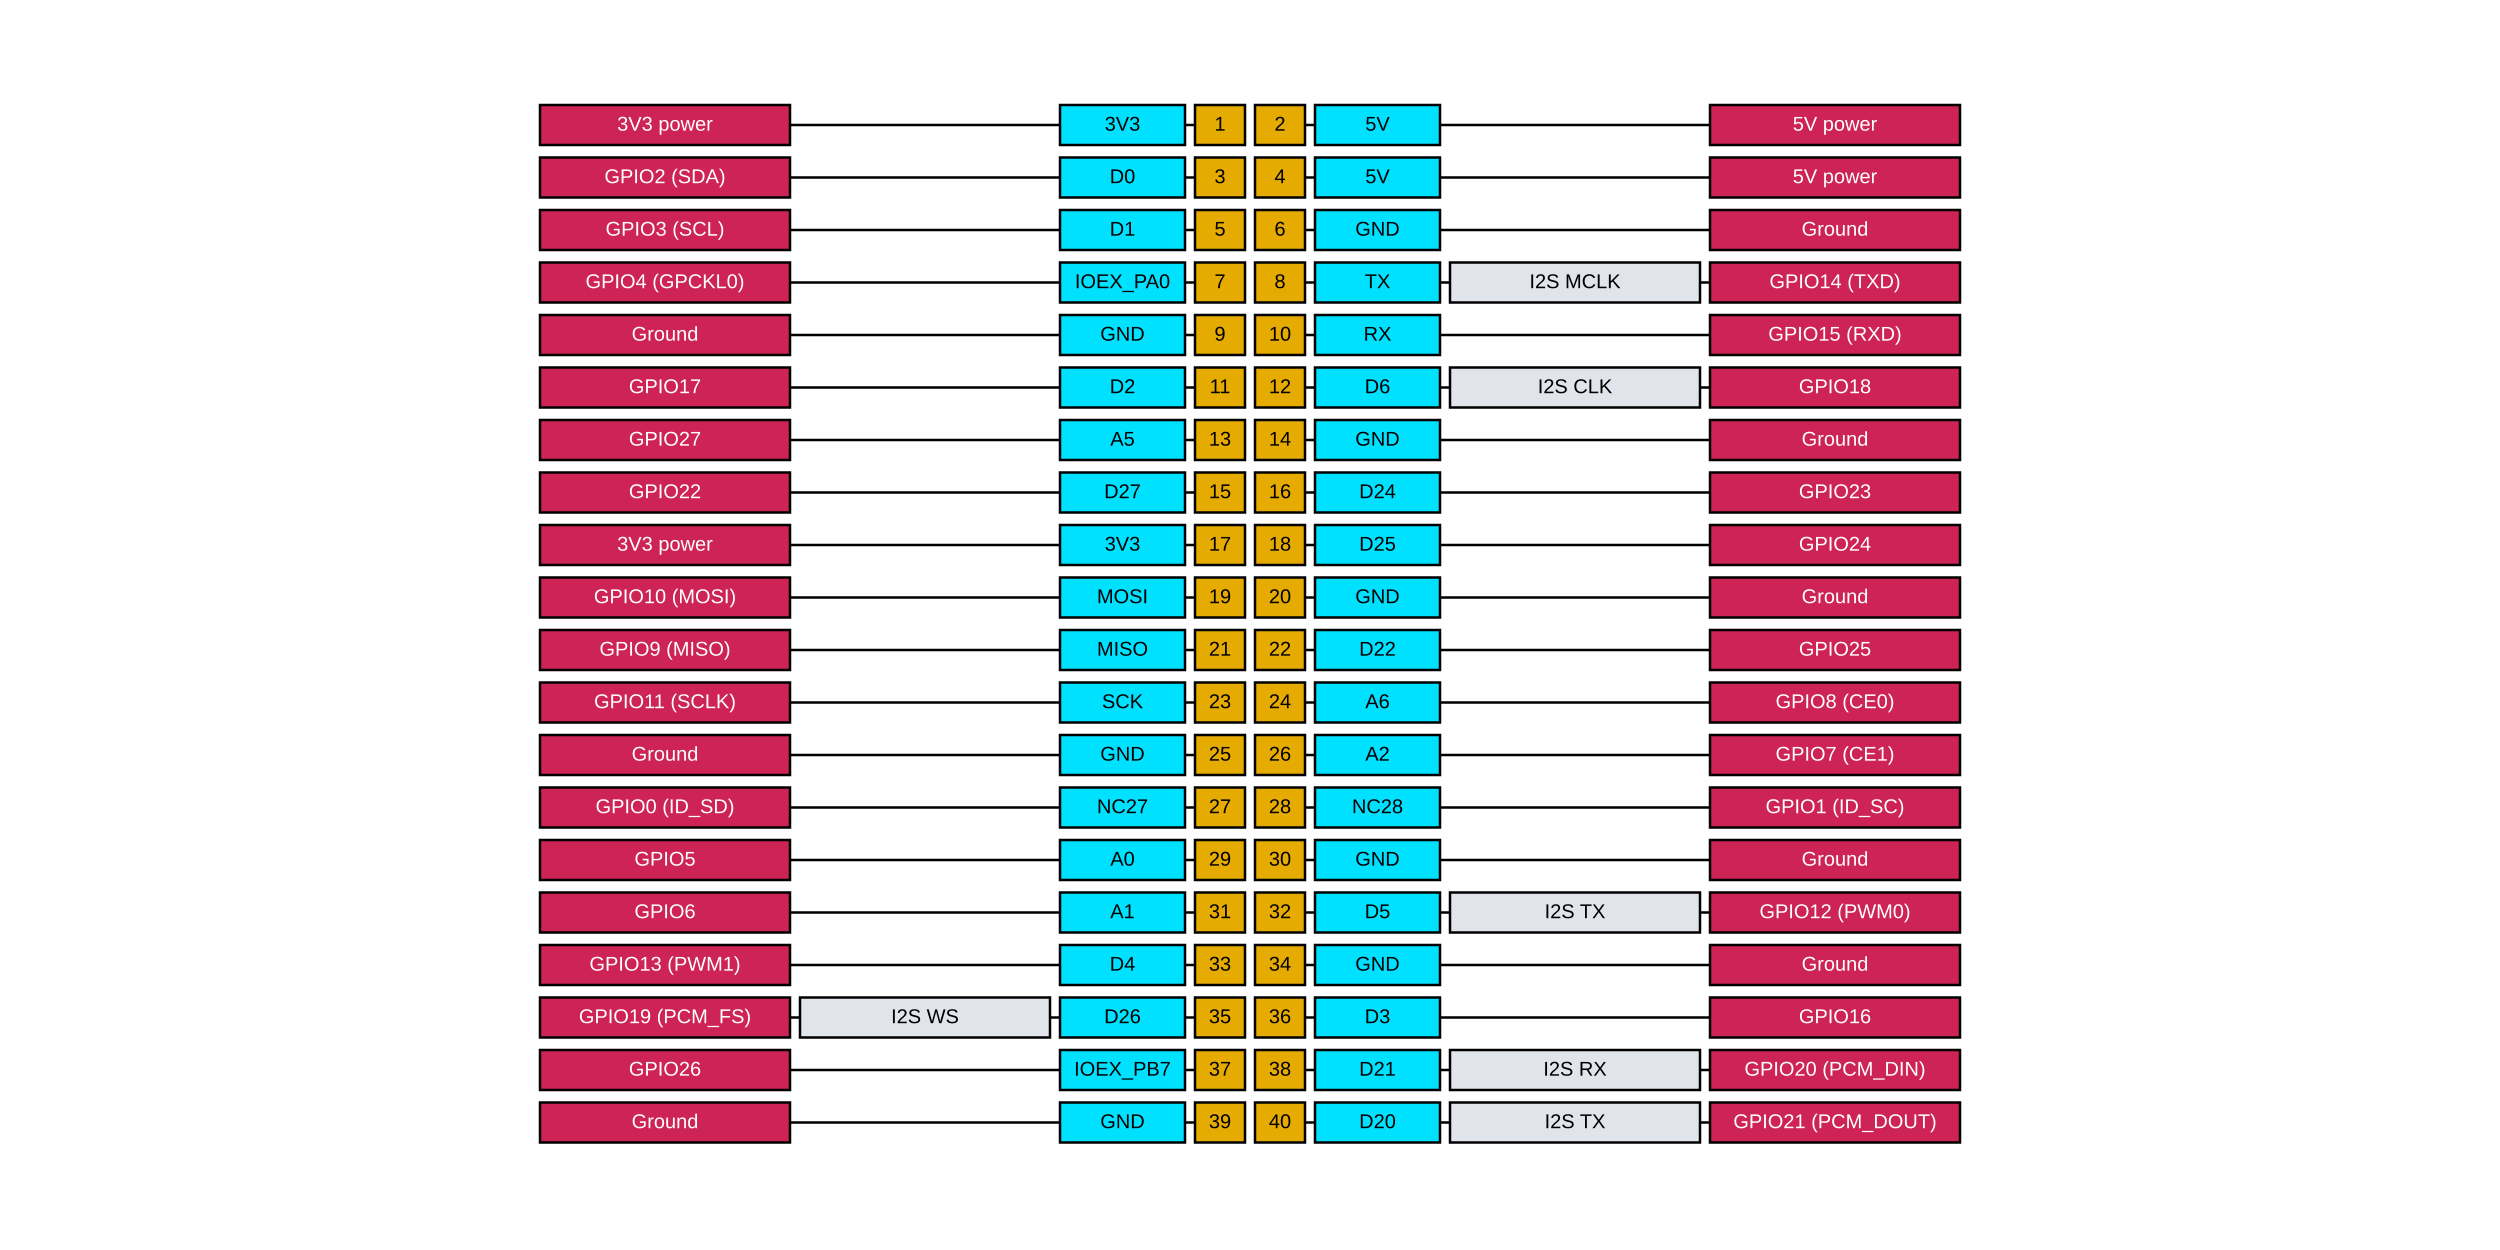
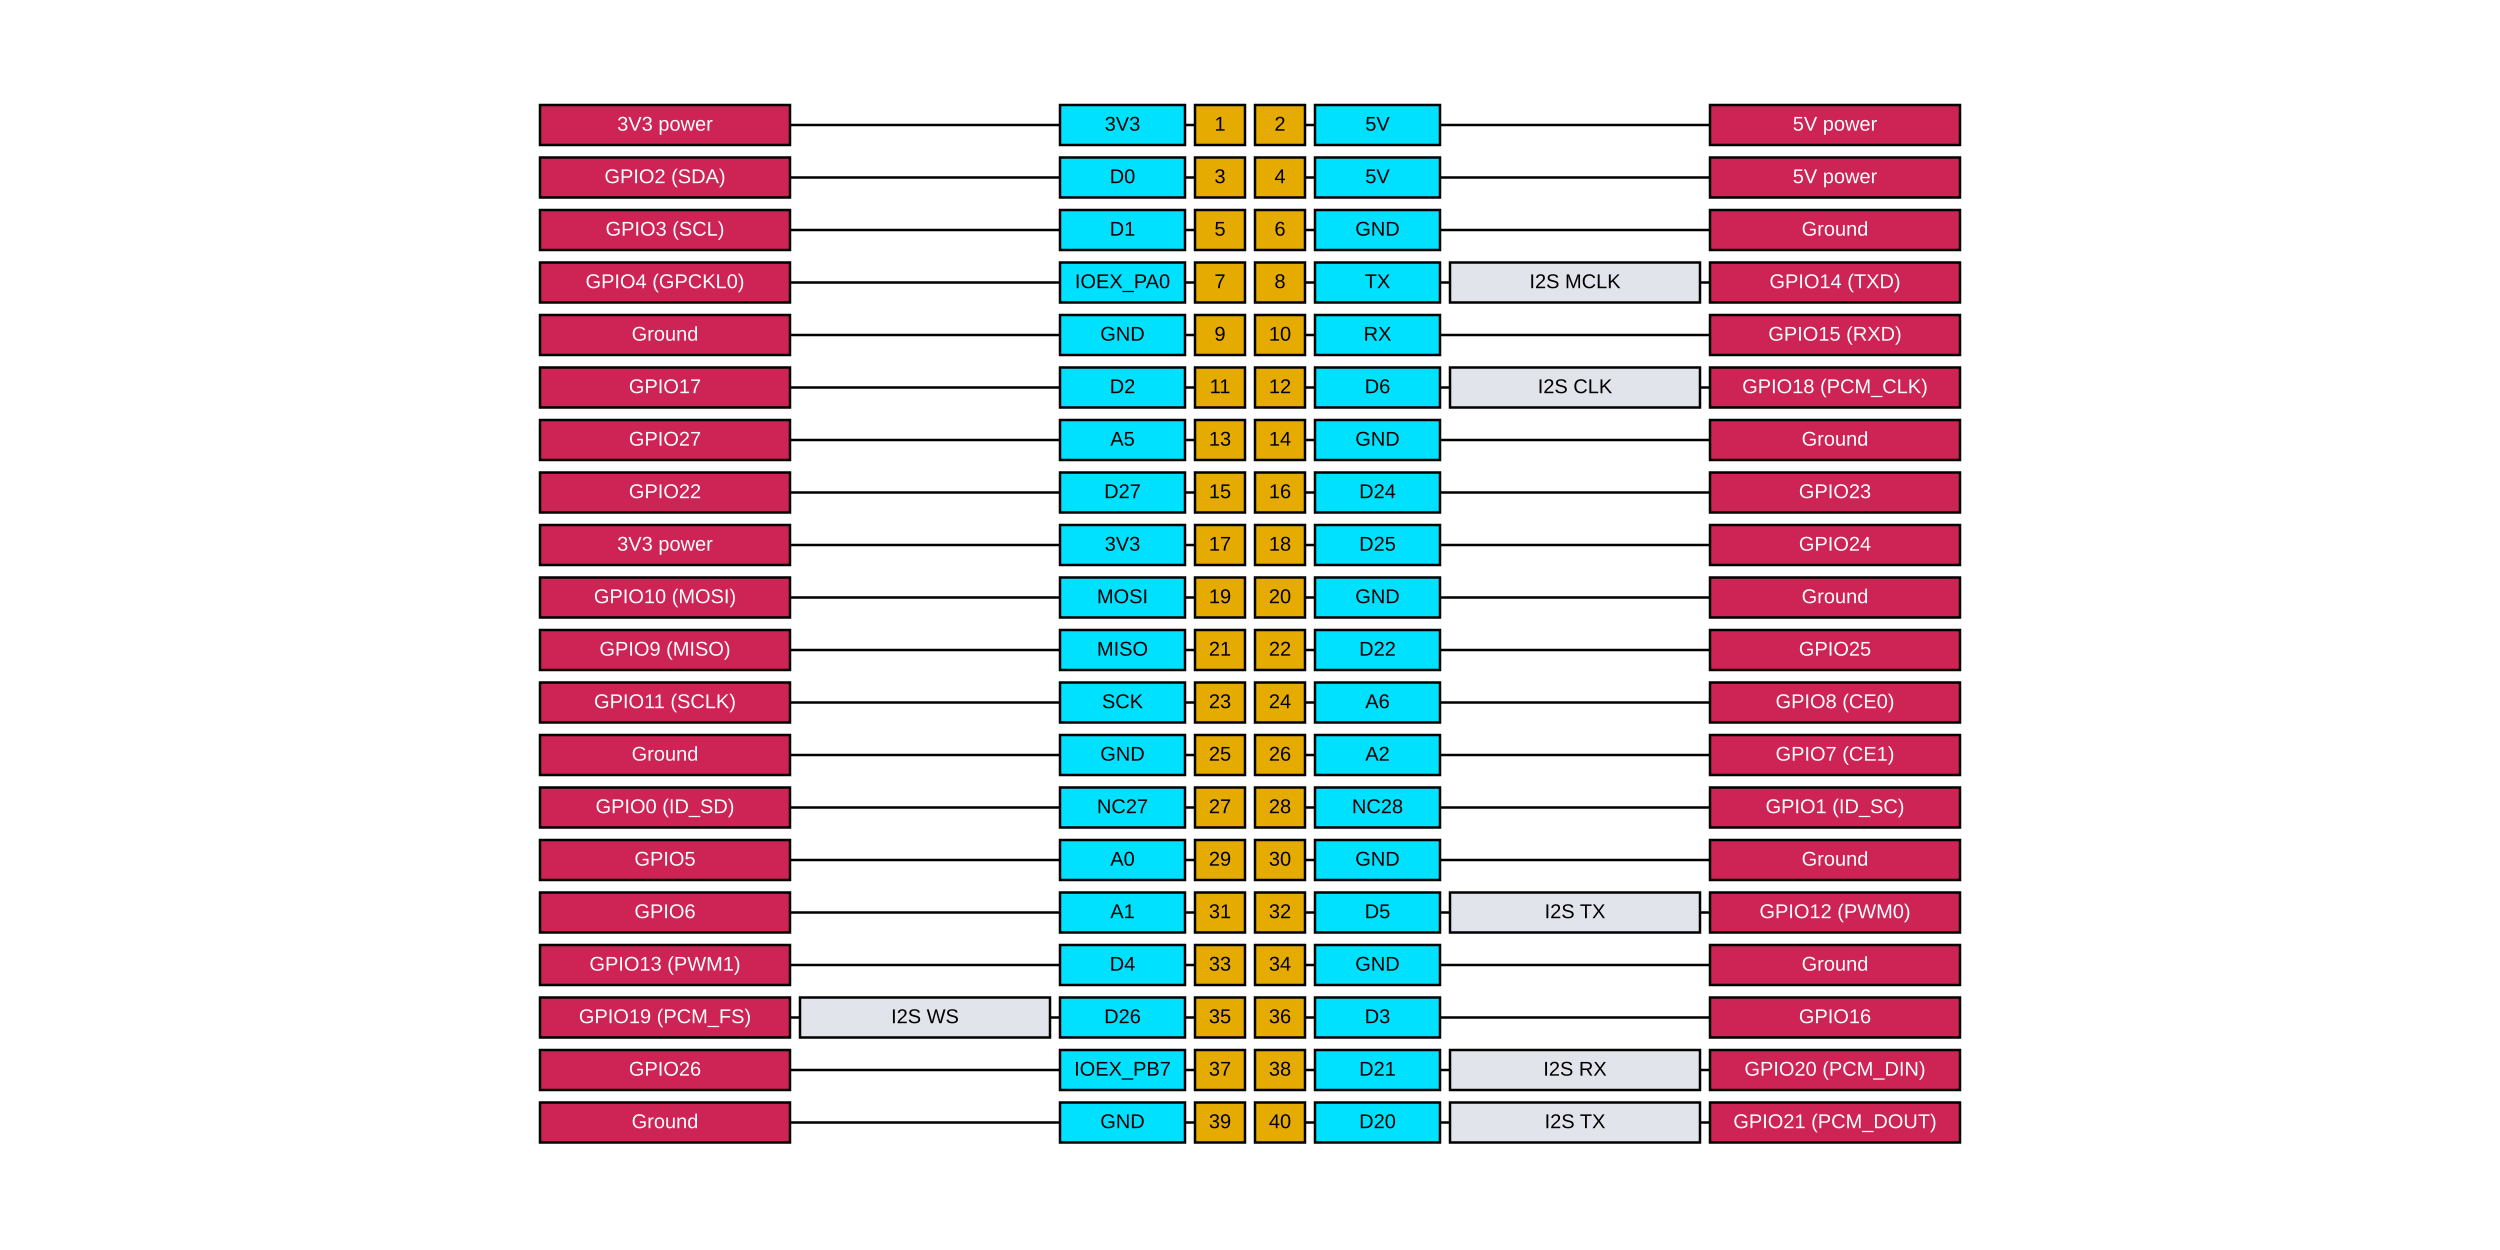
<svg xmlns="http://www.w3.org/2000/svg" width="1000" height="500">
  <rect x="0" y="0" width="1000" height="500" fill="white">
  </rect>
  <g transform="translate(498,50) ">
    <line x1="0" y1="0" x2="0" y2="0" stroke="black" stroke-width="1">
    </line>
    <rect x="-20" y="-8" width="20" height="16" stroke="black" fill="#E6AB00">
    </rect>
    <text x="-10" y="0" text-anchor="middle" dominant-baseline="middle" font-family="Arial, Helvetica, sans-serif" font-size="8px" fill="black">
1    </text>
    <line x1="-20" y1="0" x2="-24" y2="0" stroke="black" stroke-width="1">
    </line>
    <rect x="-74" y="-8" width="50" height="16" stroke="black" fill="#00E1FF">
    </rect>
    <text x="-49" y="0" text-anchor="middle" dominant-baseline="middle" font-family="Arial, Helvetica, sans-serif" font-size="8px" fill="black">
3V3    </text>
    <line x1="-74" y1="0" x2="-182" y2="0" stroke="black" stroke-width="1">
    </line>
    <rect x="-282" y="-8" width="100" height="16" stroke="black" fill="#CD2355">
    </rect>
    <text x="-232" y="0" text-anchor="middle" dominant-baseline="middle" font-family="Arial, Helvetica, sans-serif" font-size="8px" fill="white">
3V3 power    </text>
  </g>
  <g transform="translate(498,71) ">
    <line x1="0" y1="0" x2="0" y2="0" stroke="black" stroke-width="1">
    </line>
    <rect x="-20" y="-8" width="20" height="16" stroke="black" fill="#E6AB00">
    </rect>
    <text x="-10" y="0" text-anchor="middle" dominant-baseline="middle" font-family="Arial, Helvetica, sans-serif" font-size="8px" fill="black">
3    </text>
    <line x1="-20" y1="0" x2="-24" y2="0" stroke="black" stroke-width="1">
    </line>
    <rect x="-74" y="-8" width="50" height="16" stroke="black" fill="#00E1FF">
    </rect>
    <text x="-49" y="0" text-anchor="middle" dominant-baseline="middle" font-family="Arial, Helvetica, sans-serif" font-size="8px" fill="black">
D0    </text>
    <line x1="-74" y1="0" x2="-182" y2="0" stroke="black" stroke-width="1">
    </line>
    <rect x="-282" y="-8" width="100" height="16" stroke="black" fill="#CD2355">
    </rect>
    <text x="-232" y="0" text-anchor="middle" dominant-baseline="middle" font-family="Arial, Helvetica, sans-serif" font-size="8px" fill="white">
GPIO2 (SDA)    </text>
  </g>
  <g transform="translate(498,92) ">
    <line x1="0" y1="0" x2="0" y2="0" stroke="black" stroke-width="1">
    </line>
    <rect x="-20" y="-8" width="20" height="16" stroke="black" fill="#E6AB00">
    </rect>
    <text x="-10" y="0" text-anchor="middle" dominant-baseline="middle" font-family="Arial, Helvetica, sans-serif" font-size="8px" fill="black">
5    </text>
    <line x1="-20" y1="0" x2="-24" y2="0" stroke="black" stroke-width="1">
    </line>
    <rect x="-74" y="-8" width="50" height="16" stroke="black" fill="#00E1FF">
    </rect>
    <text x="-49" y="0" text-anchor="middle" dominant-baseline="middle" font-family="Arial, Helvetica, sans-serif" font-size="8px" fill="black">
D1    </text>
    <line x1="-74" y1="0" x2="-182" y2="0" stroke="black" stroke-width="1">
    </line>
    <rect x="-282" y="-8" width="100" height="16" stroke="black" fill="#CD2355">
    </rect>
    <text x="-232" y="0" text-anchor="middle" dominant-baseline="middle" font-family="Arial, Helvetica, sans-serif" font-size="8px" fill="white">
GPIO3 (SCL)    </text>
  </g>
  <g transform="translate(498,113) ">
    <line x1="0" y1="0" x2="0" y2="0" stroke="black" stroke-width="1">
    </line>
    <rect x="-20" y="-8" width="20" height="16" stroke="black" fill="#E6AB00">
    </rect>
    <text x="-10" y="0" text-anchor="middle" dominant-baseline="middle" font-family="Arial, Helvetica, sans-serif" font-size="8px" fill="black">
7    </text>
    <line x1="-20" y1="0" x2="-24" y2="0" stroke="black" stroke-width="1">
    </line>
    <rect x="-74" y="-8" width="50" height="16" stroke="black" fill="#00E1FF">
    </rect>
    <text x="-49" y="0" text-anchor="middle" dominant-baseline="middle" font-family="Arial, Helvetica, sans-serif" font-size="8px" fill="black">
IOEX_PA0    </text>
    <line x1="-74" y1="0" x2="-182" y2="0" stroke="black" stroke-width="1">
    </line>
    <rect x="-282" y="-8" width="100" height="16" stroke="black" fill="#CD2355">
    </rect>
    <text x="-232" y="0" text-anchor="middle" dominant-baseline="middle" font-family="Arial, Helvetica, sans-serif" font-size="8px" fill="white">
GPIO4 (GPCKL0)    </text>
  </g>
  <g transform="translate(498,134) ">
    <line x1="0" y1="0" x2="0" y2="0" stroke="black" stroke-width="1">
    </line>
    <rect x="-20" y="-8" width="20" height="16" stroke="black" fill="#E6AB00">
    </rect>
    <text x="-10" y="0" text-anchor="middle" dominant-baseline="middle" font-family="Arial, Helvetica, sans-serif" font-size="8px" fill="black">
9    </text>
    <line x1="-20" y1="0" x2="-24" y2="0" stroke="black" stroke-width="1">
    </line>
    <rect x="-74" y="-8" width="50" height="16" stroke="black" fill="#00E1FF">
    </rect>
    <text x="-49" y="0" text-anchor="middle" dominant-baseline="middle" font-family="Arial, Helvetica, sans-serif" font-size="8px" fill="black">
GND    </text>
    <line x1="-74" y1="0" x2="-182" y2="0" stroke="black" stroke-width="1">
    </line>
    <rect x="-282" y="-8" width="100" height="16" stroke="black" fill="#CD2355">
    </rect>
    <text x="-232" y="0" text-anchor="middle" dominant-baseline="middle" font-family="Arial, Helvetica, sans-serif" font-size="8px" fill="white">
Ground    </text>
  </g>
  <g transform="translate(498,155) ">
    <line x1="0" y1="0" x2="0" y2="0" stroke="black" stroke-width="1">
    </line>
    <rect x="-20" y="-8" width="20" height="16" stroke="black" fill="#E6AB00">
    </rect>
    <text x="-10" y="0" text-anchor="middle" dominant-baseline="middle" font-family="Arial, Helvetica, sans-serif" font-size="8px" fill="black">
11    </text>
    <line x1="-20" y1="0" x2="-24" y2="0" stroke="black" stroke-width="1">
    </line>
    <rect x="-74" y="-8" width="50" height="16" stroke="black" fill="#00E1FF">
    </rect>
    <text x="-49" y="0" text-anchor="middle" dominant-baseline="middle" font-family="Arial, Helvetica, sans-serif" font-size="8px" fill="black">
D2    </text>
    <line x1="-74" y1="0" x2="-182" y2="0" stroke="black" stroke-width="1">
    </line>
    <rect x="-282" y="-8" width="100" height="16" stroke="black" fill="#CD2355">
    </rect>
    <text x="-232" y="0" text-anchor="middle" dominant-baseline="middle" font-family="Arial, Helvetica, sans-serif" font-size="8px" fill="white">
GPIO17    </text>
  </g>
  <g transform="translate(498,176) ">
    <line x1="0" y1="0" x2="0" y2="0" stroke="black" stroke-width="1">
    </line>
    <rect x="-20" y="-8" width="20" height="16" stroke="black" fill="#E6AB00">
    </rect>
    <text x="-10" y="0" text-anchor="middle" dominant-baseline="middle" font-family="Arial, Helvetica, sans-serif" font-size="8px" fill="black">
13    </text>
    <line x1="-20" y1="0" x2="-24" y2="0" stroke="black" stroke-width="1">
    </line>
    <rect x="-74" y="-8" width="50" height="16" stroke="black" fill="#00E1FF">
    </rect>
    <text x="-49" y="0" text-anchor="middle" dominant-baseline="middle" font-family="Arial, Helvetica, sans-serif" font-size="8px" fill="black">
A5    </text>
    <line x1="-74" y1="0" x2="-182" y2="0" stroke="black" stroke-width="1">
    </line>
    <rect x="-282" y="-8" width="100" height="16" stroke="black" fill="#CD2355">
    </rect>
    <text x="-232" y="0" text-anchor="middle" dominant-baseline="middle" font-family="Arial, Helvetica, sans-serif" font-size="8px" fill="white">
GPIO27    </text>
  </g>
  <g transform="translate(498,197) ">
    <line x1="0" y1="0" x2="0" y2="0" stroke="black" stroke-width="1">
    </line>
    <rect x="-20" y="-8" width="20" height="16" stroke="black" fill="#E6AB00">
    </rect>
    <text x="-10" y="0" text-anchor="middle" dominant-baseline="middle" font-family="Arial, Helvetica, sans-serif" font-size="8px" fill="black">
15    </text>
    <line x1="-20" y1="0" x2="-24" y2="0" stroke="black" stroke-width="1">
    </line>
    <rect x="-74" y="-8" width="50" height="16" stroke="black" fill="#00E1FF">
    </rect>
    <text x="-49" y="0" text-anchor="middle" dominant-baseline="middle" font-family="Arial, Helvetica, sans-serif" font-size="8px" fill="black">
D27    </text>
    <line x1="-74" y1="0" x2="-182" y2="0" stroke="black" stroke-width="1">
    </line>
    <rect x="-282" y="-8" width="100" height="16" stroke="black" fill="#CD2355">
    </rect>
    <text x="-232" y="0" text-anchor="middle" dominant-baseline="middle" font-family="Arial, Helvetica, sans-serif" font-size="8px" fill="white">
GPIO22    </text>
  </g>
  <g transform="translate(498,218) ">
    <line x1="0" y1="0" x2="0" y2="0" stroke="black" stroke-width="1">
    </line>
    <rect x="-20" y="-8" width="20" height="16" stroke="black" fill="#E6AB00">
    </rect>
    <text x="-10" y="0" text-anchor="middle" dominant-baseline="middle" font-family="Arial, Helvetica, sans-serif" font-size="8px" fill="black">
17    </text>
    <line x1="-20" y1="0" x2="-24" y2="0" stroke="black" stroke-width="1">
    </line>
    <rect x="-74" y="-8" width="50" height="16" stroke="black" fill="#00E1FF">
    </rect>
    <text x="-49" y="0" text-anchor="middle" dominant-baseline="middle" font-family="Arial, Helvetica, sans-serif" font-size="8px" fill="black">
3V3    </text>
    <line x1="-74" y1="0" x2="-182" y2="0" stroke="black" stroke-width="1">
    </line>
    <rect x="-282" y="-8" width="100" height="16" stroke="black" fill="#CD2355">
    </rect>
    <text x="-232" y="0" text-anchor="middle" dominant-baseline="middle" font-family="Arial, Helvetica, sans-serif" font-size="8px" fill="white">
3V3 power    </text>
  </g>
  <g transform="translate(498,239) ">
    <line x1="0" y1="0" x2="0" y2="0" stroke="black" stroke-width="1">
    </line>
    <rect x="-20" y="-8" width="20" height="16" stroke="black" fill="#E6AB00">
    </rect>
    <text x="-10" y="0" text-anchor="middle" dominant-baseline="middle" font-family="Arial, Helvetica, sans-serif" font-size="8px" fill="black">
19    </text>
    <line x1="-20" y1="0" x2="-24" y2="0" stroke="black" stroke-width="1">
    </line>
    <rect x="-74" y="-8" width="50" height="16" stroke="black" fill="#00E1FF">
    </rect>
    <text x="-49" y="0" text-anchor="middle" dominant-baseline="middle" font-family="Arial, Helvetica, sans-serif" font-size="8px" fill="black">
MOSI    </text>
    <line x1="-74" y1="0" x2="-182" y2="0" stroke="black" stroke-width="1">
    </line>
    <rect x="-282" y="-8" width="100" height="16" stroke="black" fill="#CD2355">
    </rect>
    <text x="-232" y="0" text-anchor="middle" dominant-baseline="middle" font-family="Arial, Helvetica, sans-serif" font-size="8px" fill="white">
GPIO10 (MOSI)    </text>
  </g>
  <g transform="translate(498,260) ">
    <line x1="0" y1="0" x2="0" y2="0" stroke="black" stroke-width="1">
    </line>
    <rect x="-20" y="-8" width="20" height="16" stroke="black" fill="#E6AB00">
    </rect>
    <text x="-10" y="0" text-anchor="middle" dominant-baseline="middle" font-family="Arial, Helvetica, sans-serif" font-size="8px" fill="black">
21    </text>
    <line x1="-20" y1="0" x2="-24" y2="0" stroke="black" stroke-width="1">
    </line>
    <rect x="-74" y="-8" width="50" height="16" stroke="black" fill="#00E1FF">
    </rect>
    <text x="-49" y="0" text-anchor="middle" dominant-baseline="middle" font-family="Arial, Helvetica, sans-serif" font-size="8px" fill="black">
MISO    </text>
    <line x1="-74" y1="0" x2="-182" y2="0" stroke="black" stroke-width="1">
    </line>
    <rect x="-282" y="-8" width="100" height="16" stroke="black" fill="#CD2355">
    </rect>
    <text x="-232" y="0" text-anchor="middle" dominant-baseline="middle" font-family="Arial, Helvetica, sans-serif" font-size="8px" fill="white">
GPIO9 (MISO)    </text>
  </g>
  <g transform="translate(498,281) ">
    <line x1="0" y1="0" x2="0" y2="0" stroke="black" stroke-width="1">
    </line>
    <rect x="-20" y="-8" width="20" height="16" stroke="black" fill="#E6AB00">
    </rect>
    <text x="-10" y="0" text-anchor="middle" dominant-baseline="middle" font-family="Arial, Helvetica, sans-serif" font-size="8px" fill="black">
23    </text>
    <line x1="-20" y1="0" x2="-24" y2="0" stroke="black" stroke-width="1">
    </line>
    <rect x="-74" y="-8" width="50" height="16" stroke="black" fill="#00E1FF">
    </rect>
    <text x="-49" y="0" text-anchor="middle" dominant-baseline="middle" font-family="Arial, Helvetica, sans-serif" font-size="8px" fill="black">
SCK    </text>
    <line x1="-74" y1="0" x2="-182" y2="0" stroke="black" stroke-width="1">
    </line>
    <rect x="-282" y="-8" width="100" height="16" stroke="black" fill="#CD2355">
    </rect>
    <text x="-232" y="0" text-anchor="middle" dominant-baseline="middle" font-family="Arial, Helvetica, sans-serif" font-size="8px" fill="white">
GPIO11 (SCLK)    </text>
  </g>
  <g transform="translate(498,302) ">
    <line x1="0" y1="0" x2="0" y2="0" stroke="black" stroke-width="1">
    </line>
    <rect x="-20" y="-8" width="20" height="16" stroke="black" fill="#E6AB00">
    </rect>
    <text x="-10" y="0" text-anchor="middle" dominant-baseline="middle" font-family="Arial, Helvetica, sans-serif" font-size="8px" fill="black">
25    </text>
    <line x1="-20" y1="0" x2="-24" y2="0" stroke="black" stroke-width="1">
    </line>
    <rect x="-74" y="-8" width="50" height="16" stroke="black" fill="#00E1FF">
    </rect>
    <text x="-49" y="0" text-anchor="middle" dominant-baseline="middle" font-family="Arial, Helvetica, sans-serif" font-size="8px" fill="black">
GND    </text>
    <line x1="-74" y1="0" x2="-182" y2="0" stroke="black" stroke-width="1">
    </line>
    <rect x="-282" y="-8" width="100" height="16" stroke="black" fill="#CD2355">
    </rect>
    <text x="-232" y="0" text-anchor="middle" dominant-baseline="middle" font-family="Arial, Helvetica, sans-serif" font-size="8px" fill="white">
Ground    </text>
  </g>
  <g transform="translate(498,323) ">
    <line x1="0" y1="0" x2="0" y2="0" stroke="black" stroke-width="1">
    </line>
    <rect x="-20" y="-8" width="20" height="16" stroke="black" fill="#E6AB00">
    </rect>
    <text x="-10" y="0" text-anchor="middle" dominant-baseline="middle" font-family="Arial, Helvetica, sans-serif" font-size="8px" fill="black">
27    </text>
    <line x1="-20" y1="0" x2="-24" y2="0" stroke="black" stroke-width="1">
    </line>
    <rect x="-74" y="-8" width="50" height="16" stroke="black" fill="#00E1FF">
    </rect>
    <text x="-49" y="0" text-anchor="middle" dominant-baseline="middle" font-family="Arial, Helvetica, sans-serif" font-size="8px" fill="black">
NC27    </text>
    <line x1="-74" y1="0" x2="-182" y2="0" stroke="black" stroke-width="1">
    </line>
    <rect x="-282" y="-8" width="100" height="16" stroke="black" fill="#CD2355">
    </rect>
    <text x="-232" y="0" text-anchor="middle" dominant-baseline="middle" font-family="Arial, Helvetica, sans-serif" font-size="8px" fill="white">
GPIO0 (ID_SD)    </text>
  </g>
  <g transform="translate(498,344) ">
    <line x1="0" y1="0" x2="0" y2="0" stroke="black" stroke-width="1">
    </line>
    <rect x="-20" y="-8" width="20" height="16" stroke="black" fill="#E6AB00">
    </rect>
    <text x="-10" y="0" text-anchor="middle" dominant-baseline="middle" font-family="Arial, Helvetica, sans-serif" font-size="8px" fill="black">
29    </text>
    <line x1="-20" y1="0" x2="-24" y2="0" stroke="black" stroke-width="1">
    </line>
    <rect x="-74" y="-8" width="50" height="16" stroke="black" fill="#00E1FF">
    </rect>
    <text x="-49" y="0" text-anchor="middle" dominant-baseline="middle" font-family="Arial, Helvetica, sans-serif" font-size="8px" fill="black">
A0    </text>
    <line x1="-74" y1="0" x2="-182" y2="0" stroke="black" stroke-width="1">
    </line>
    <rect x="-282" y="-8" width="100" height="16" stroke="black" fill="#CD2355">
    </rect>
    <text x="-232" y="0" text-anchor="middle" dominant-baseline="middle" font-family="Arial, Helvetica, sans-serif" font-size="8px" fill="white">
GPIO5    </text>
  </g>
  <g transform="translate(498,365) ">
    <line x1="0" y1="0" x2="0" y2="0" stroke="black" stroke-width="1">
    </line>
    <rect x="-20" y="-8" width="20" height="16" stroke="black" fill="#E6AB00">
    </rect>
    <text x="-10" y="0" text-anchor="middle" dominant-baseline="middle" font-family="Arial, Helvetica, sans-serif" font-size="8px" fill="black">
31    </text>
    <line x1="-20" y1="0" x2="-24" y2="0" stroke="black" stroke-width="1">
    </line>
    <rect x="-74" y="-8" width="50" height="16" stroke="black" fill="#00E1FF">
    </rect>
    <text x="-49" y="0" text-anchor="middle" dominant-baseline="middle" font-family="Arial, Helvetica, sans-serif" font-size="8px" fill="black">
A1    </text>
    <line x1="-74" y1="0" x2="-182" y2="0" stroke="black" stroke-width="1">
    </line>
    <rect x="-282" y="-8" width="100" height="16" stroke="black" fill="#CD2355">
    </rect>
    <text x="-232" y="0" text-anchor="middle" dominant-baseline="middle" font-family="Arial, Helvetica, sans-serif" font-size="8px" fill="white">
GPIO6    </text>
  </g>
  <g transform="translate(498,386) ">
    <line x1="0" y1="0" x2="0" y2="0" stroke="black" stroke-width="1">
    </line>
    <rect x="-20" y="-8" width="20" height="16" stroke="black" fill="#E6AB00">
    </rect>
    <text x="-10" y="0" text-anchor="middle" dominant-baseline="middle" font-family="Arial, Helvetica, sans-serif" font-size="8px" fill="black">
33    </text>
    <line x1="-20" y1="0" x2="-24" y2="0" stroke="black" stroke-width="1">
    </line>
    <rect x="-74" y="-8" width="50" height="16" stroke="black" fill="#00E1FF">
    </rect>
    <text x="-49" y="0" text-anchor="middle" dominant-baseline="middle" font-family="Arial, Helvetica, sans-serif" font-size="8px" fill="black">
D4    </text>
    <line x1="-74" y1="0" x2="-182" y2="0" stroke="black" stroke-width="1">
    </line>
    <rect x="-282" y="-8" width="100" height="16" stroke="black" fill="#CD2355">
    </rect>
    <text x="-232" y="0" text-anchor="middle" dominant-baseline="middle" font-family="Arial, Helvetica, sans-serif" font-size="8px" fill="white">
GPIO13 (PWM1)    </text>
  </g>
  <g transform="translate(498,407) ">
    <line x1="0" y1="0" x2="0" y2="0" stroke="black" stroke-width="1">
    </line>
    <rect x="-20" y="-8" width="20" height="16" stroke="black" fill="#E6AB00">
    </rect>
    <text x="-10" y="0" text-anchor="middle" dominant-baseline="middle" font-family="Arial, Helvetica, sans-serif" font-size="8px" fill="black">
35    </text>
    <line x1="-20" y1="0" x2="-24" y2="0" stroke="black" stroke-width="1">
    </line>
    <rect x="-74" y="-8" width="50" height="16" stroke="black" fill="#00E1FF">
    </rect>
    <text x="-49" y="0" text-anchor="middle" dominant-baseline="middle" font-family="Arial, Helvetica, sans-serif" font-size="8px" fill="black">
D26    </text>
    <line x1="-74" y1="0" x2="-78" y2="0" stroke="black" stroke-width="1">
    </line>
    <rect x="-178" y="-8" width="100" height="16" stroke="black" fill="#E2E4EB">
    </rect>
    <text x="-128" y="0" text-anchor="middle" dominant-baseline="middle" font-family="Arial, Helvetica, sans-serif" font-size="8px" fill="black">
I2S WS    </text>
    <line x1="-178" y1="0" x2="-182" y2="0" stroke="black" stroke-width="1">
    </line>
    <rect x="-282" y="-8" width="100" height="16" stroke="black" fill="#CD2355">
    </rect>
    <text x="-232" y="0" text-anchor="middle" dominant-baseline="middle" font-family="Arial, Helvetica, sans-serif" font-size="8px" fill="white">
GPIO19 (PCM_FS)    </text>
  </g>
  <g transform="translate(498,428) ">
    <line x1="0" y1="0" x2="0" y2="0" stroke="black" stroke-width="1">
    </line>
    <rect x="-20" y="-8" width="20" height="16" stroke="black" fill="#E6AB00">
    </rect>
    <text x="-10" y="0" text-anchor="middle" dominant-baseline="middle" font-family="Arial, Helvetica, sans-serif" font-size="8px" fill="black">
37    </text>
    <line x1="-20" y1="0" x2="-24" y2="0" stroke="black" stroke-width="1">
    </line>
    <rect x="-74" y="-8" width="50" height="16" stroke="black" fill="#00E1FF">
    </rect>
    <text x="-49" y="0" text-anchor="middle" dominant-baseline="middle" font-family="Arial, Helvetica, sans-serif" font-size="8px" fill="black">
IOEX_PB7    </text>
    <line x1="-74" y1="0" x2="-182" y2="0" stroke="black" stroke-width="1">
    </line>
    <rect x="-282" y="-8" width="100" height="16" stroke="black" fill="#CD2355">
    </rect>
    <text x="-232" y="0" text-anchor="middle" dominant-baseline="middle" font-family="Arial, Helvetica, sans-serif" font-size="8px" fill="white">
GPIO26    </text>
  </g>
  <g transform="translate(498,449) ">
    <line x1="0" y1="0" x2="0" y2="0" stroke="black" stroke-width="1">
    </line>
    <rect x="-20" y="-8" width="20" height="16" stroke="black" fill="#E6AB00">
    </rect>
    <text x="-10" y="0" text-anchor="middle" dominant-baseline="middle" font-family="Arial, Helvetica, sans-serif" font-size="8px" fill="black">
39    </text>
    <line x1="-20" y1="0" x2="-24" y2="0" stroke="black" stroke-width="1">
    </line>
    <rect x="-74" y="-8" width="50" height="16" stroke="black" fill="#00E1FF">
    </rect>
    <text x="-49" y="0" text-anchor="middle" dominant-baseline="middle" font-family="Arial, Helvetica, sans-serif" font-size="8px" fill="black">
GND    </text>
    <line x1="-74" y1="0" x2="-182" y2="0" stroke="black" stroke-width="1">
    </line>
    <rect x="-282" y="-8" width="100" height="16" stroke="black" fill="#CD2355">
    </rect>
    <text x="-232" y="0" text-anchor="middle" dominant-baseline="middle" font-family="Arial, Helvetica, sans-serif" font-size="8px" fill="white">
Ground    </text>
  </g>
  <g transform="translate(502,50) ">
    <line x1="0" y1="0" x2="0" y2="0" stroke="black" stroke-width="1">
    </line>
    <rect x="0" y="-8" width="20" height="16" stroke="black" fill="#E6AB00">
    </rect>
    <text x="10" y="0" text-anchor="middle" dominant-baseline="middle" font-family="Arial, Helvetica, sans-serif" font-size="8px" fill="black">
2    </text>
    <line x1="20" y1="0" x2="24" y2="0" stroke="black" stroke-width="1">
    </line>
    <rect x="24" y="-8" width="50" height="16" stroke="black" fill="#00E1FF">
    </rect>
    <text x="49" y="0" text-anchor="middle" dominant-baseline="middle" font-family="Arial, Helvetica, sans-serif" font-size="8px" fill="black">
5V    </text>
    <line x1="74" y1="0" x2="182" y2="0" stroke="black" stroke-width="1">
    </line>
    <rect x="182" y="-8" width="100" height="16" stroke="black" fill="#CD2355">
    </rect>
    <text x="232" y="0" text-anchor="middle" dominant-baseline="middle" font-family="Arial, Helvetica, sans-serif" font-size="8px" fill="white">
5V power    </text>
  </g>
  <g transform="translate(502,71) ">
    <line x1="0" y1="0" x2="0" y2="0" stroke="black" stroke-width="1">
    </line>
    <rect x="0" y="-8" width="20" height="16" stroke="black" fill="#E6AB00">
    </rect>
    <text x="10" y="0" text-anchor="middle" dominant-baseline="middle" font-family="Arial, Helvetica, sans-serif" font-size="8px" fill="black">
4    </text>
    <line x1="20" y1="0" x2="24" y2="0" stroke="black" stroke-width="1">
    </line>
    <rect x="24" y="-8" width="50" height="16" stroke="black" fill="#00E1FF">
    </rect>
    <text x="49" y="0" text-anchor="middle" dominant-baseline="middle" font-family="Arial, Helvetica, sans-serif" font-size="8px" fill="black">
5V    </text>
    <line x1="74" y1="0" x2="182" y2="0" stroke="black" stroke-width="1">
    </line>
    <rect x="182" y="-8" width="100" height="16" stroke="black" fill="#CD2355">
    </rect>
    <text x="232" y="0" text-anchor="middle" dominant-baseline="middle" font-family="Arial, Helvetica, sans-serif" font-size="8px" fill="white">
5V power    </text>
  </g>
  <g transform="translate(502,92) ">
    <line x1="0" y1="0" x2="0" y2="0" stroke="black" stroke-width="1">
    </line>
    <rect x="0" y="-8" width="20" height="16" stroke="black" fill="#E6AB00">
    </rect>
    <text x="10" y="0" text-anchor="middle" dominant-baseline="middle" font-family="Arial, Helvetica, sans-serif" font-size="8px" fill="black">
6    </text>
    <line x1="20" y1="0" x2="24" y2="0" stroke="black" stroke-width="1">
    </line>
    <rect x="24" y="-8" width="50" height="16" stroke="black" fill="#00E1FF">
    </rect>
    <text x="49" y="0" text-anchor="middle" dominant-baseline="middle" font-family="Arial, Helvetica, sans-serif" font-size="8px" fill="black">
GND    </text>
    <line x1="74" y1="0" x2="182" y2="0" stroke="black" stroke-width="1">
    </line>
    <rect x="182" y="-8" width="100" height="16" stroke="black" fill="#CD2355">
    </rect>
    <text x="232" y="0" text-anchor="middle" dominant-baseline="middle" font-family="Arial, Helvetica, sans-serif" font-size="8px" fill="white">
Ground    </text>
  </g>
  <g transform="translate(502,113) ">
    <line x1="0" y1="0" x2="0" y2="0" stroke="black" stroke-width="1">
    </line>
    <rect x="0" y="-8" width="20" height="16" stroke="black" fill="#E6AB00">
    </rect>
    <text x="10" y="0" text-anchor="middle" dominant-baseline="middle" font-family="Arial, Helvetica, sans-serif" font-size="8px" fill="black">
8    </text>
    <line x1="20" y1="0" x2="24" y2="0" stroke="black" stroke-width="1">
    </line>
    <rect x="24" y="-8" width="50" height="16" stroke="black" fill="#00E1FF">
    </rect>
    <text x="49" y="0" text-anchor="middle" dominant-baseline="middle" font-family="Arial, Helvetica, sans-serif" font-size="8px" fill="black">
TX    </text>
    <line x1="74" y1="0" x2="78" y2="0" stroke="black" stroke-width="1">
    </line>
    <rect x="78" y="-8" width="100" height="16" stroke="black" fill="#E2E4EB">
    </rect>
    <text x="128" y="0" text-anchor="middle" dominant-baseline="middle" font-family="Arial, Helvetica, sans-serif" font-size="8px" fill="black">
I2S MCLK    </text>
    <line x1="178" y1="0" x2="182" y2="0" stroke="black" stroke-width="1">
    </line>
    <rect x="182" y="-8" width="100" height="16" stroke="black" fill="#CD2355">
    </rect>
    <text x="232" y="0" text-anchor="middle" dominant-baseline="middle" font-family="Arial, Helvetica, sans-serif" font-size="8px" fill="white">
GPIO14 (TXD)    </text>
  </g>
  <g transform="translate(502,134) ">
    <line x1="0" y1="0" x2="0" y2="0" stroke="black" stroke-width="1">
    </line>
    <rect x="0" y="-8" width="20" height="16" stroke="black" fill="#E6AB00">
    </rect>
    <text x="10" y="0" text-anchor="middle" dominant-baseline="middle" font-family="Arial, Helvetica, sans-serif" font-size="8px" fill="black">
10    </text>
    <line x1="20" y1="0" x2="24" y2="0" stroke="black" stroke-width="1">
    </line>
    <rect x="24" y="-8" width="50" height="16" stroke="black" fill="#00E1FF">
    </rect>
    <text x="49" y="0" text-anchor="middle" dominant-baseline="middle" font-family="Arial, Helvetica, sans-serif" font-size="8px" fill="black">
RX    </text>
    <line x1="74" y1="0" x2="182" y2="0" stroke="black" stroke-width="1">
    </line>
    <rect x="182" y="-8" width="100" height="16" stroke="black" fill="#CD2355">
    </rect>
    <text x="232" y="0" text-anchor="middle" dominant-baseline="middle" font-family="Arial, Helvetica, sans-serif" font-size="8px" fill="white">
GPIO15 (RXD)    </text>
  </g>
  <g transform="translate(502,155) ">
    <line x1="0" y1="0" x2="0" y2="0" stroke="black" stroke-width="1">
    </line>
    <rect x="0" y="-8" width="20" height="16" stroke="black" fill="#E6AB00">
    </rect>
    <text x="10" y="0" text-anchor="middle" dominant-baseline="middle" font-family="Arial, Helvetica, sans-serif" font-size="8px" fill="black">
12    </text>
    <line x1="20" y1="0" x2="24" y2="0" stroke="black" stroke-width="1">
    </line>
    <rect x="24" y="-8" width="50" height="16" stroke="black" fill="#00E1FF">
    </rect>
    <text x="49" y="0" text-anchor="middle" dominant-baseline="middle" font-family="Arial, Helvetica, sans-serif" font-size="8px" fill="black">
D6    </text>
    <line x1="74" y1="0" x2="78" y2="0" stroke="black" stroke-width="1">
    </line>
    <rect x="78" y="-8" width="100" height="16" stroke="black" fill="#E2E4EB">
    </rect>
    <text x="128" y="0" text-anchor="middle" dominant-baseline="middle" font-family="Arial, Helvetica, sans-serif" font-size="8px" fill="black">
I2S CLK    </text>
    <line x1="178" y1="0" x2="182" y2="0" stroke="black" stroke-width="1">
    </line>
    <rect x="182" y="-8" width="100" height="16" stroke="black" fill="#CD2355">
    </rect>
    <text x="232" y="0" text-anchor="middle" dominant-baseline="middle" font-family="Arial, Helvetica, sans-serif" font-size="8px" fill="white">
- GPIO18    </text>
+ GPIO18 (PCM_CLK)    </text>
  </g>
  <g transform="translate(502,176) ">
    <line x1="0" y1="0" x2="0" y2="0" stroke="black" stroke-width="1">
    </line>
    <rect x="0" y="-8" width="20" height="16" stroke="black" fill="#E6AB00">
    </rect>
    <text x="10" y="0" text-anchor="middle" dominant-baseline="middle" font-family="Arial, Helvetica, sans-serif" font-size="8px" fill="black">
14    </text>
    <line x1="20" y1="0" x2="24" y2="0" stroke="black" stroke-width="1">
    </line>
    <rect x="24" y="-8" width="50" height="16" stroke="black" fill="#00E1FF">
    </rect>
    <text x="49" y="0" text-anchor="middle" dominant-baseline="middle" font-family="Arial, Helvetica, sans-serif" font-size="8px" fill="black">
GND    </text>
    <line x1="74" y1="0" x2="182" y2="0" stroke="black" stroke-width="1">
    </line>
    <rect x="182" y="-8" width="100" height="16" stroke="black" fill="#CD2355">
    </rect>
    <text x="232" y="0" text-anchor="middle" dominant-baseline="middle" font-family="Arial, Helvetica, sans-serif" font-size="8px" fill="white">
Ground    </text>
  </g>
  <g transform="translate(502,197) ">
    <line x1="0" y1="0" x2="0" y2="0" stroke="black" stroke-width="1">
    </line>
    <rect x="0" y="-8" width="20" height="16" stroke="black" fill="#E6AB00">
    </rect>
    <text x="10" y="0" text-anchor="middle" dominant-baseline="middle" font-family="Arial, Helvetica, sans-serif" font-size="8px" fill="black">
16    </text>
    <line x1="20" y1="0" x2="24" y2="0" stroke="black" stroke-width="1">
    </line>
    <rect x="24" y="-8" width="50" height="16" stroke="black" fill="#00E1FF">
    </rect>
    <text x="49" y="0" text-anchor="middle" dominant-baseline="middle" font-family="Arial, Helvetica, sans-serif" font-size="8px" fill="black">
D24    </text>
    <line x1="74" y1="0" x2="182" y2="0" stroke="black" stroke-width="1">
    </line>
    <rect x="182" y="-8" width="100" height="16" stroke="black" fill="#CD2355">
    </rect>
    <text x="232" y="0" text-anchor="middle" dominant-baseline="middle" font-family="Arial, Helvetica, sans-serif" font-size="8px" fill="white">
GPIO23    </text>
  </g>
  <g transform="translate(502,218) ">
    <line x1="0" y1="0" x2="0" y2="0" stroke="black" stroke-width="1">
    </line>
    <rect x="0" y="-8" width="20" height="16" stroke="black" fill="#E6AB00">
    </rect>
    <text x="10" y="0" text-anchor="middle" dominant-baseline="middle" font-family="Arial, Helvetica, sans-serif" font-size="8px" fill="black">
18    </text>
    <line x1="20" y1="0" x2="24" y2="0" stroke="black" stroke-width="1">
    </line>
    <rect x="24" y="-8" width="50" height="16" stroke="black" fill="#00E1FF">
    </rect>
    <text x="49" y="0" text-anchor="middle" dominant-baseline="middle" font-family="Arial, Helvetica, sans-serif" font-size="8px" fill="black">
D25    </text>
    <line x1="74" y1="0" x2="182" y2="0" stroke="black" stroke-width="1">
    </line>
    <rect x="182" y="-8" width="100" height="16" stroke="black" fill="#CD2355">
    </rect>
    <text x="232" y="0" text-anchor="middle" dominant-baseline="middle" font-family="Arial, Helvetica, sans-serif" font-size="8px" fill="white">
GPIO24    </text>
  </g>
  <g transform="translate(502,239) ">
    <line x1="0" y1="0" x2="0" y2="0" stroke="black" stroke-width="1">
    </line>
    <rect x="0" y="-8" width="20" height="16" stroke="black" fill="#E6AB00">
    </rect>
    <text x="10" y="0" text-anchor="middle" dominant-baseline="middle" font-family="Arial, Helvetica, sans-serif" font-size="8px" fill="black">
20    </text>
    <line x1="20" y1="0" x2="24" y2="0" stroke="black" stroke-width="1">
    </line>
    <rect x="24" y="-8" width="50" height="16" stroke="black" fill="#00E1FF">
    </rect>
    <text x="49" y="0" text-anchor="middle" dominant-baseline="middle" font-family="Arial, Helvetica, sans-serif" font-size="8px" fill="black">
GND    </text>
    <line x1="74" y1="0" x2="182" y2="0" stroke="black" stroke-width="1">
    </line>
    <rect x="182" y="-8" width="100" height="16" stroke="black" fill="#CD2355">
    </rect>
    <text x="232" y="0" text-anchor="middle" dominant-baseline="middle" font-family="Arial, Helvetica, sans-serif" font-size="8px" fill="white">
Ground    </text>
  </g>
  <g transform="translate(502,260) ">
    <line x1="0" y1="0" x2="0" y2="0" stroke="black" stroke-width="1">
    </line>
    <rect x="0" y="-8" width="20" height="16" stroke="black" fill="#E6AB00">
    </rect>
    <text x="10" y="0" text-anchor="middle" dominant-baseline="middle" font-family="Arial, Helvetica, sans-serif" font-size="8px" fill="black">
22    </text>
    <line x1="20" y1="0" x2="24" y2="0" stroke="black" stroke-width="1">
    </line>
    <rect x="24" y="-8" width="50" height="16" stroke="black" fill="#00E1FF">
    </rect>
    <text x="49" y="0" text-anchor="middle" dominant-baseline="middle" font-family="Arial, Helvetica, sans-serif" font-size="8px" fill="black">
D22    </text>
    <line x1="74" y1="0" x2="182" y2="0" stroke="black" stroke-width="1">
    </line>
    <rect x="182" y="-8" width="100" height="16" stroke="black" fill="#CD2355">
    </rect>
    <text x="232" y="0" text-anchor="middle" dominant-baseline="middle" font-family="Arial, Helvetica, sans-serif" font-size="8px" fill="white">
GPIO25    </text>
  </g>
  <g transform="translate(502,281) ">
    <line x1="0" y1="0" x2="0" y2="0" stroke="black" stroke-width="1">
    </line>
    <rect x="0" y="-8" width="20" height="16" stroke="black" fill="#E6AB00">
    </rect>
    <text x="10" y="0" text-anchor="middle" dominant-baseline="middle" font-family="Arial, Helvetica, sans-serif" font-size="8px" fill="black">
24    </text>
    <line x1="20" y1="0" x2="24" y2="0" stroke="black" stroke-width="1">
    </line>
    <rect x="24" y="-8" width="50" height="16" stroke="black" fill="#00E1FF">
    </rect>
    <text x="49" y="0" text-anchor="middle" dominant-baseline="middle" font-family="Arial, Helvetica, sans-serif" font-size="8px" fill="black">
A6    </text>
    <line x1="74" y1="0" x2="182" y2="0" stroke="black" stroke-width="1">
    </line>
    <rect x="182" y="-8" width="100" height="16" stroke="black" fill="#CD2355">
    </rect>
    <text x="232" y="0" text-anchor="middle" dominant-baseline="middle" font-family="Arial, Helvetica, sans-serif" font-size="8px" fill="white">
GPIO8 (CE0)    </text>
  </g>
  <g transform="translate(502,302) ">
    <line x1="0" y1="0" x2="0" y2="0" stroke="black" stroke-width="1">
    </line>
    <rect x="0" y="-8" width="20" height="16" stroke="black" fill="#E6AB00">
    </rect>
    <text x="10" y="0" text-anchor="middle" dominant-baseline="middle" font-family="Arial, Helvetica, sans-serif" font-size="8px" fill="black">
26    </text>
    <line x1="20" y1="0" x2="24" y2="0" stroke="black" stroke-width="1">
    </line>
    <rect x="24" y="-8" width="50" height="16" stroke="black" fill="#00E1FF">
    </rect>
    <text x="49" y="0" text-anchor="middle" dominant-baseline="middle" font-family="Arial, Helvetica, sans-serif" font-size="8px" fill="black">
A2    </text>
    <line x1="74" y1="0" x2="182" y2="0" stroke="black" stroke-width="1">
    </line>
    <rect x="182" y="-8" width="100" height="16" stroke="black" fill="#CD2355">
    </rect>
    <text x="232" y="0" text-anchor="middle" dominant-baseline="middle" font-family="Arial, Helvetica, sans-serif" font-size="8px" fill="white">
GPIO7 (CE1)    </text>
  </g>
  <g transform="translate(502,323) ">
    <line x1="0" y1="0" x2="0" y2="0" stroke="black" stroke-width="1">
    </line>
    <rect x="0" y="-8" width="20" height="16" stroke="black" fill="#E6AB00">
    </rect>
    <text x="10" y="0" text-anchor="middle" dominant-baseline="middle" font-family="Arial, Helvetica, sans-serif" font-size="8px" fill="black">
28    </text>
    <line x1="20" y1="0" x2="24" y2="0" stroke="black" stroke-width="1">
    </line>
    <rect x="24" y="-8" width="50" height="16" stroke="black" fill="#00E1FF">
    </rect>
    <text x="49" y="0" text-anchor="middle" dominant-baseline="middle" font-family="Arial, Helvetica, sans-serif" font-size="8px" fill="black">
NC28    </text>
    <line x1="74" y1="0" x2="182" y2="0" stroke="black" stroke-width="1">
    </line>
    <rect x="182" y="-8" width="100" height="16" stroke="black" fill="#CD2355">
    </rect>
    <text x="232" y="0" text-anchor="middle" dominant-baseline="middle" font-family="Arial, Helvetica, sans-serif" font-size="8px" fill="white">
GPIO1 (ID_SC)    </text>
  </g>
  <g transform="translate(502,344) ">
    <line x1="0" y1="0" x2="0" y2="0" stroke="black" stroke-width="1">
    </line>
    <rect x="0" y="-8" width="20" height="16" stroke="black" fill="#E6AB00">
    </rect>
    <text x="10" y="0" text-anchor="middle" dominant-baseline="middle" font-family="Arial, Helvetica, sans-serif" font-size="8px" fill="black">
30    </text>
    <line x1="20" y1="0" x2="24" y2="0" stroke="black" stroke-width="1">
    </line>
    <rect x="24" y="-8" width="50" height="16" stroke="black" fill="#00E1FF">
    </rect>
    <text x="49" y="0" text-anchor="middle" dominant-baseline="middle" font-family="Arial, Helvetica, sans-serif" font-size="8px" fill="black">
GND    </text>
    <line x1="74" y1="0" x2="182" y2="0" stroke="black" stroke-width="1">
    </line>
    <rect x="182" y="-8" width="100" height="16" stroke="black" fill="#CD2355">
    </rect>
    <text x="232" y="0" text-anchor="middle" dominant-baseline="middle" font-family="Arial, Helvetica, sans-serif" font-size="8px" fill="white">
Ground    </text>
  </g>
  <g transform="translate(502,365) ">
    <line x1="0" y1="0" x2="0" y2="0" stroke="black" stroke-width="1">
    </line>
    <rect x="0" y="-8" width="20" height="16" stroke="black" fill="#E6AB00">
    </rect>
    <text x="10" y="0" text-anchor="middle" dominant-baseline="middle" font-family="Arial, Helvetica, sans-serif" font-size="8px" fill="black">
32    </text>
    <line x1="20" y1="0" x2="24" y2="0" stroke="black" stroke-width="1">
    </line>
    <rect x="24" y="-8" width="50" height="16" stroke="black" fill="#00E1FF">
    </rect>
    <text x="49" y="0" text-anchor="middle" dominant-baseline="middle" font-family="Arial, Helvetica, sans-serif" font-size="8px" fill="black">
D5    </text>
    <line x1="74" y1="0" x2="78" y2="0" stroke="black" stroke-width="1">
    </line>
    <rect x="78" y="-8" width="100" height="16" stroke="black" fill="#E2E4EB">
    </rect>
    <text x="128" y="0" text-anchor="middle" dominant-baseline="middle" font-family="Arial, Helvetica, sans-serif" font-size="8px" fill="black">
I2S TX    </text>
    <line x1="178" y1="0" x2="182" y2="0" stroke="black" stroke-width="1">
    </line>
    <rect x="182" y="-8" width="100" height="16" stroke="black" fill="#CD2355">
    </rect>
    <text x="232" y="0" text-anchor="middle" dominant-baseline="middle" font-family="Arial, Helvetica, sans-serif" font-size="8px" fill="white">
GPIO12 (PWM0)    </text>
  </g>
  <g transform="translate(502,386) ">
    <line x1="0" y1="0" x2="0" y2="0" stroke="black" stroke-width="1">
    </line>
    <rect x="0" y="-8" width="20" height="16" stroke="black" fill="#E6AB00">
    </rect>
    <text x="10" y="0" text-anchor="middle" dominant-baseline="middle" font-family="Arial, Helvetica, sans-serif" font-size="8px" fill="black">
34    </text>
    <line x1="20" y1="0" x2="24" y2="0" stroke="black" stroke-width="1">
    </line>
    <rect x="24" y="-8" width="50" height="16" stroke="black" fill="#00E1FF">
    </rect>
    <text x="49" y="0" text-anchor="middle" dominant-baseline="middle" font-family="Arial, Helvetica, sans-serif" font-size="8px" fill="black">
GND    </text>
    <line x1="74" y1="0" x2="182" y2="0" stroke="black" stroke-width="1">
    </line>
    <rect x="182" y="-8" width="100" height="16" stroke="black" fill="#CD2355">
    </rect>
    <text x="232" y="0" text-anchor="middle" dominant-baseline="middle" font-family="Arial, Helvetica, sans-serif" font-size="8px" fill="white">
Ground    </text>
  </g>
  <g transform="translate(502,407) ">
    <line x1="0" y1="0" x2="0" y2="0" stroke="black" stroke-width="1">
    </line>
    <rect x="0" y="-8" width="20" height="16" stroke="black" fill="#E6AB00">
    </rect>
    <text x="10" y="0" text-anchor="middle" dominant-baseline="middle" font-family="Arial, Helvetica, sans-serif" font-size="8px" fill="black">
36    </text>
    <line x1="20" y1="0" x2="24" y2="0" stroke="black" stroke-width="1">
    </line>
    <rect x="24" y="-8" width="50" height="16" stroke="black" fill="#00E1FF">
    </rect>
    <text x="49" y="0" text-anchor="middle" dominant-baseline="middle" font-family="Arial, Helvetica, sans-serif" font-size="8px" fill="black">
D3    </text>
    <line x1="74" y1="0" x2="182" y2="0" stroke="black" stroke-width="1">
    </line>
    <rect x="182" y="-8" width="100" height="16" stroke="black" fill="#CD2355">
    </rect>
    <text x="232" y="0" text-anchor="middle" dominant-baseline="middle" font-family="Arial, Helvetica, sans-serif" font-size="8px" fill="white">
GPIO16    </text>
  </g>
  <g transform="translate(502,428) ">
    <line x1="0" y1="0" x2="0" y2="0" stroke="black" stroke-width="1">
    </line>
    <rect x="0" y="-8" width="20" height="16" stroke="black" fill="#E6AB00">
    </rect>
    <text x="10" y="0" text-anchor="middle" dominant-baseline="middle" font-family="Arial, Helvetica, sans-serif" font-size="8px" fill="black">
38    </text>
    <line x1="20" y1="0" x2="24" y2="0" stroke="black" stroke-width="1">
    </line>
    <rect x="24" y="-8" width="50" height="16" stroke="black" fill="#00E1FF">
    </rect>
    <text x="49" y="0" text-anchor="middle" dominant-baseline="middle" font-family="Arial, Helvetica, sans-serif" font-size="8px" fill="black">
D21    </text>
    <line x1="74" y1="0" x2="78" y2="0" stroke="black" stroke-width="1">
    </line>
    <rect x="78" y="-8" width="100" height="16" stroke="black" fill="#E2E4EB">
    </rect>
    <text x="128" y="0" text-anchor="middle" dominant-baseline="middle" font-family="Arial, Helvetica, sans-serif" font-size="8px" fill="black">
I2S RX    </text>
    <line x1="178" y1="0" x2="182" y2="0" stroke="black" stroke-width="1">
    </line>
    <rect x="182" y="-8" width="100" height="16" stroke="black" fill="#CD2355">
    </rect>
    <text x="232" y="0" text-anchor="middle" dominant-baseline="middle" font-family="Arial, Helvetica, sans-serif" font-size="8px" fill="white">
GPIO20 (PCM_DIN)    </text>
  </g>
  <g transform="translate(502,449) ">
    <line x1="0" y1="0" x2="0" y2="0" stroke="black" stroke-width="1">
    </line>
    <rect x="0" y="-8" width="20" height="16" stroke="black" fill="#E6AB00">
    </rect>
    <text x="10" y="0" text-anchor="middle" dominant-baseline="middle" font-family="Arial, Helvetica, sans-serif" font-size="8px" fill="black">
40    </text>
    <line x1="20" y1="0" x2="24" y2="0" stroke="black" stroke-width="1">
    </line>
    <rect x="24" y="-8" width="50" height="16" stroke="black" fill="#00E1FF">
    </rect>
    <text x="49" y="0" text-anchor="middle" dominant-baseline="middle" font-family="Arial, Helvetica, sans-serif" font-size="8px" fill="black">
D20    </text>
    <line x1="74" y1="0" x2="78" y2="0" stroke="black" stroke-width="1">
    </line>
    <rect x="78" y="-8" width="100" height="16" stroke="black" fill="#E2E4EB">
    </rect>
    <text x="128" y="0" text-anchor="middle" dominant-baseline="middle" font-family="Arial, Helvetica, sans-serif" font-size="8px" fill="black">
I2S TX    </text>
    <line x1="178" y1="0" x2="182" y2="0" stroke="black" stroke-width="1">
    </line>
    <rect x="182" y="-8" width="100" height="16" stroke="black" fill="#CD2355">
    </rect>
    <text x="232" y="0" text-anchor="middle" dominant-baseline="middle" font-family="Arial, Helvetica, sans-serif" font-size="8px" fill="white">
GPIO21 (PCM_DOUT)    </text>
  </g>
</svg>
